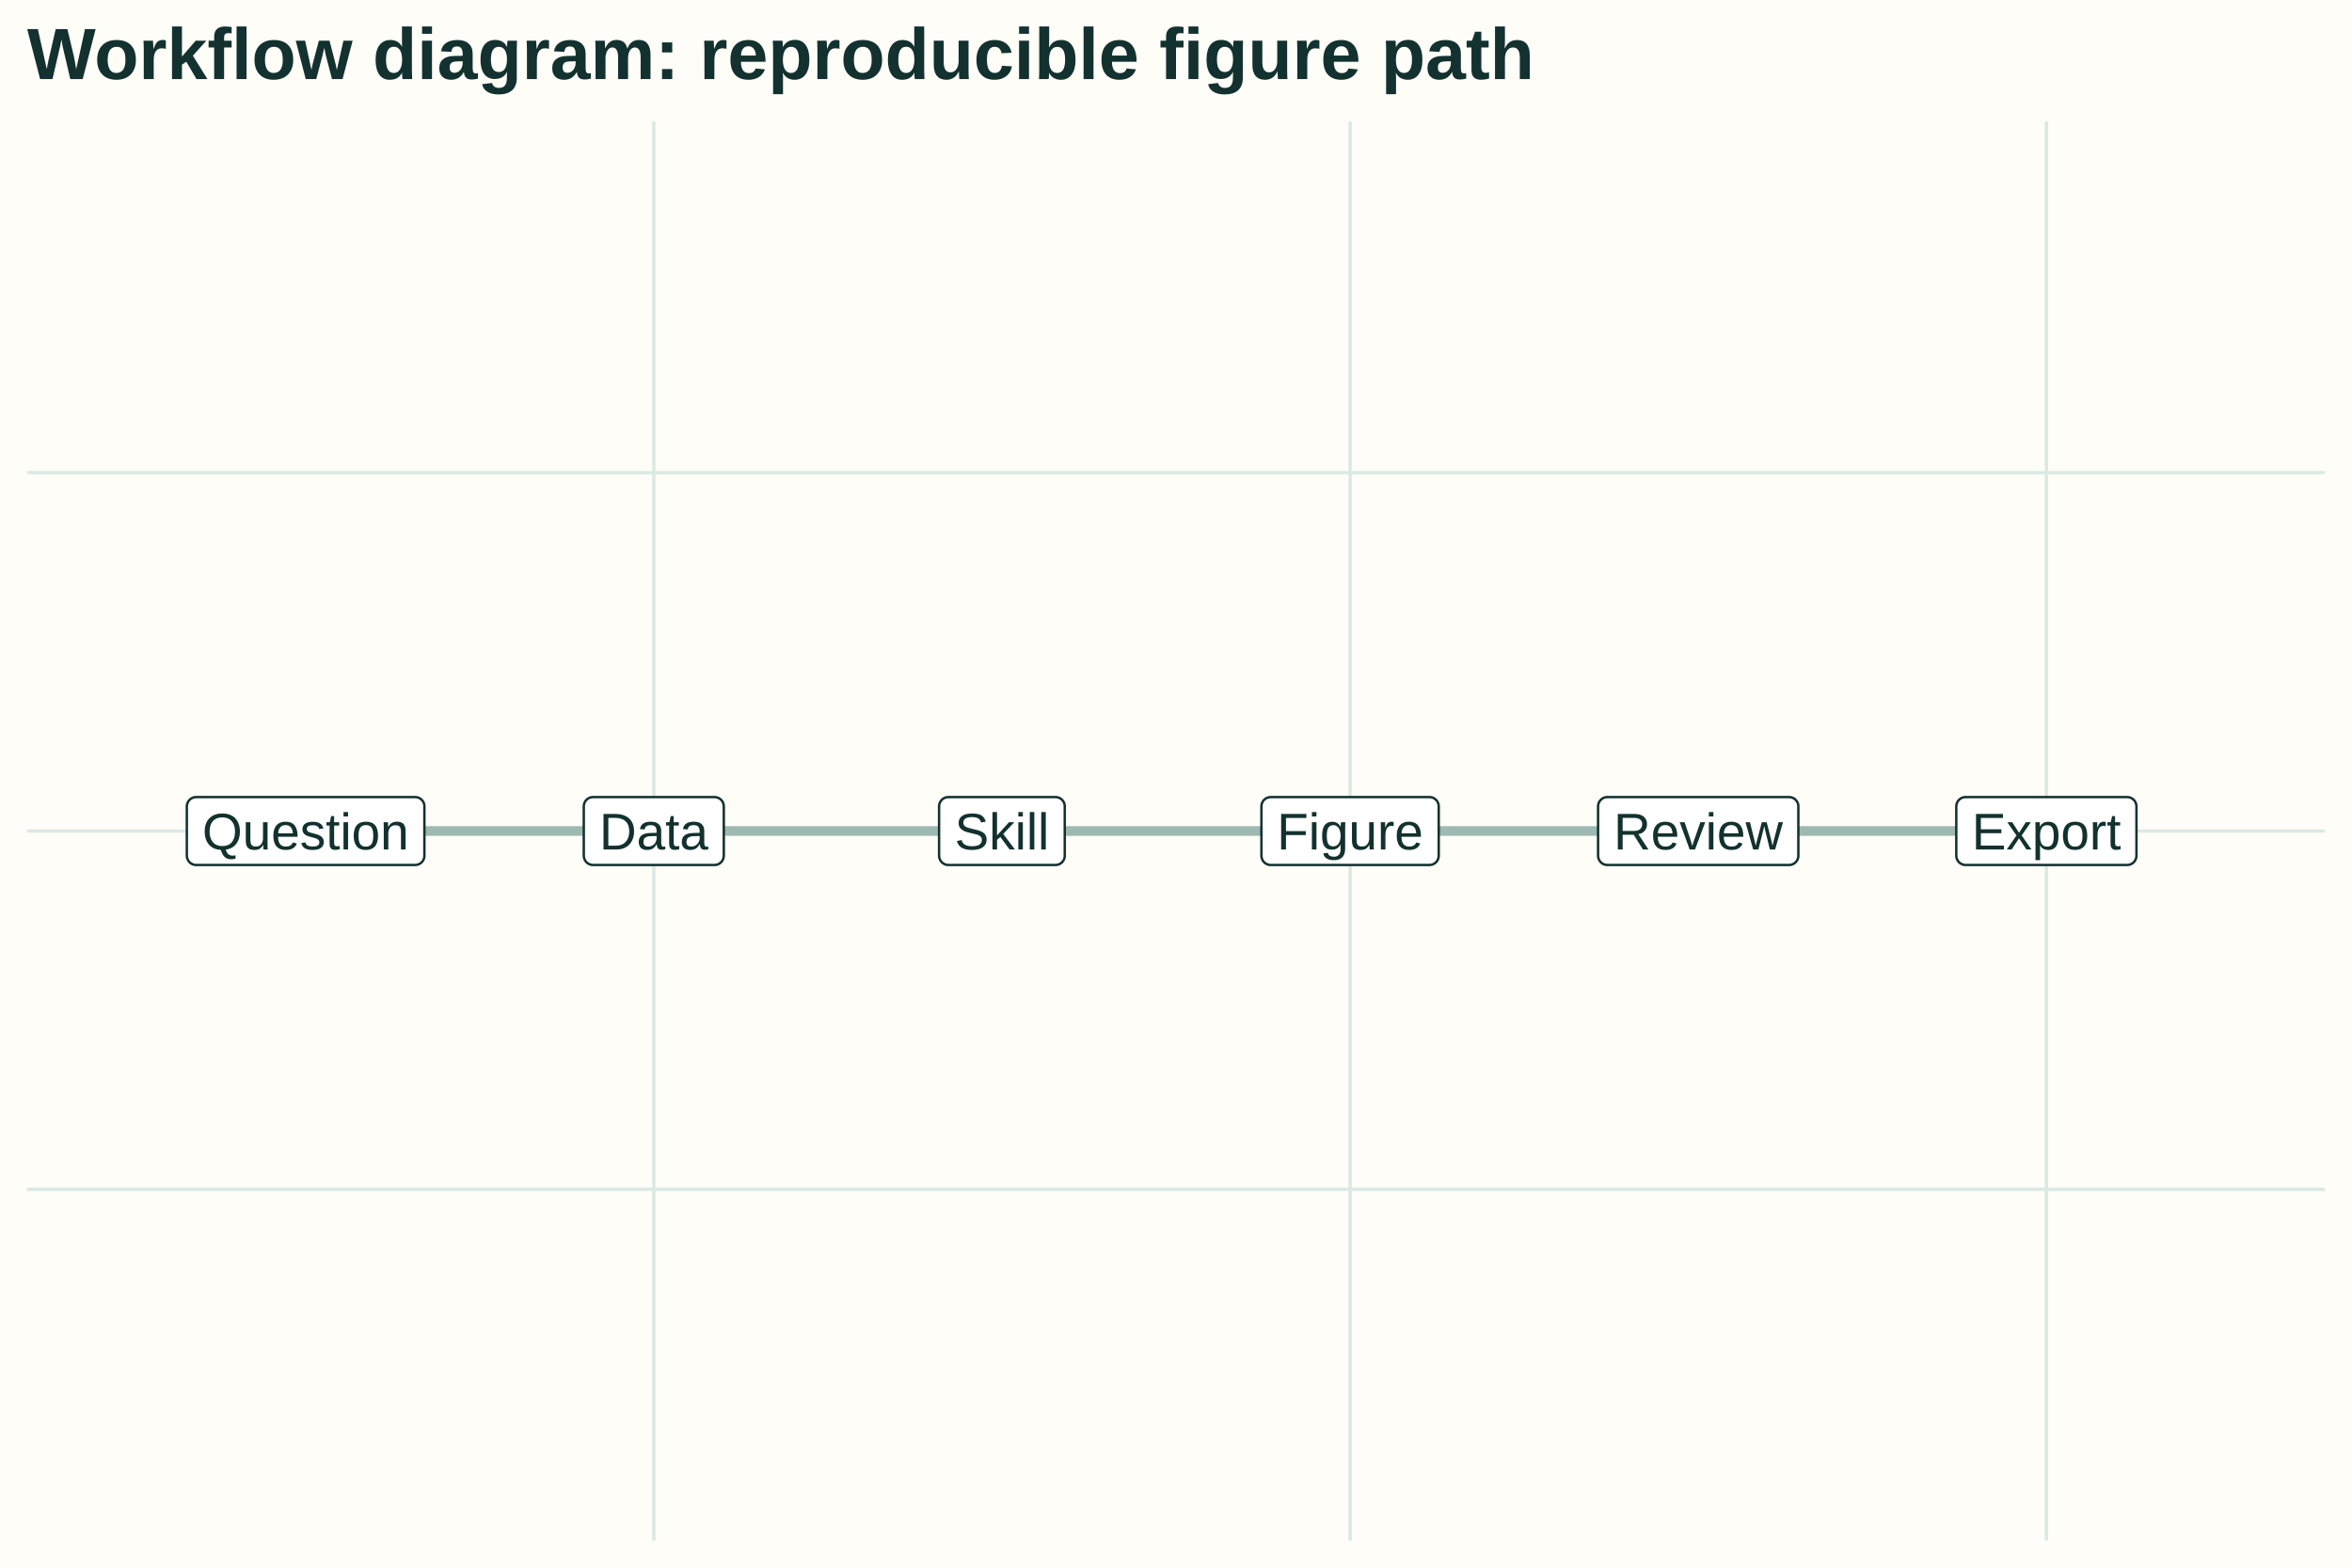
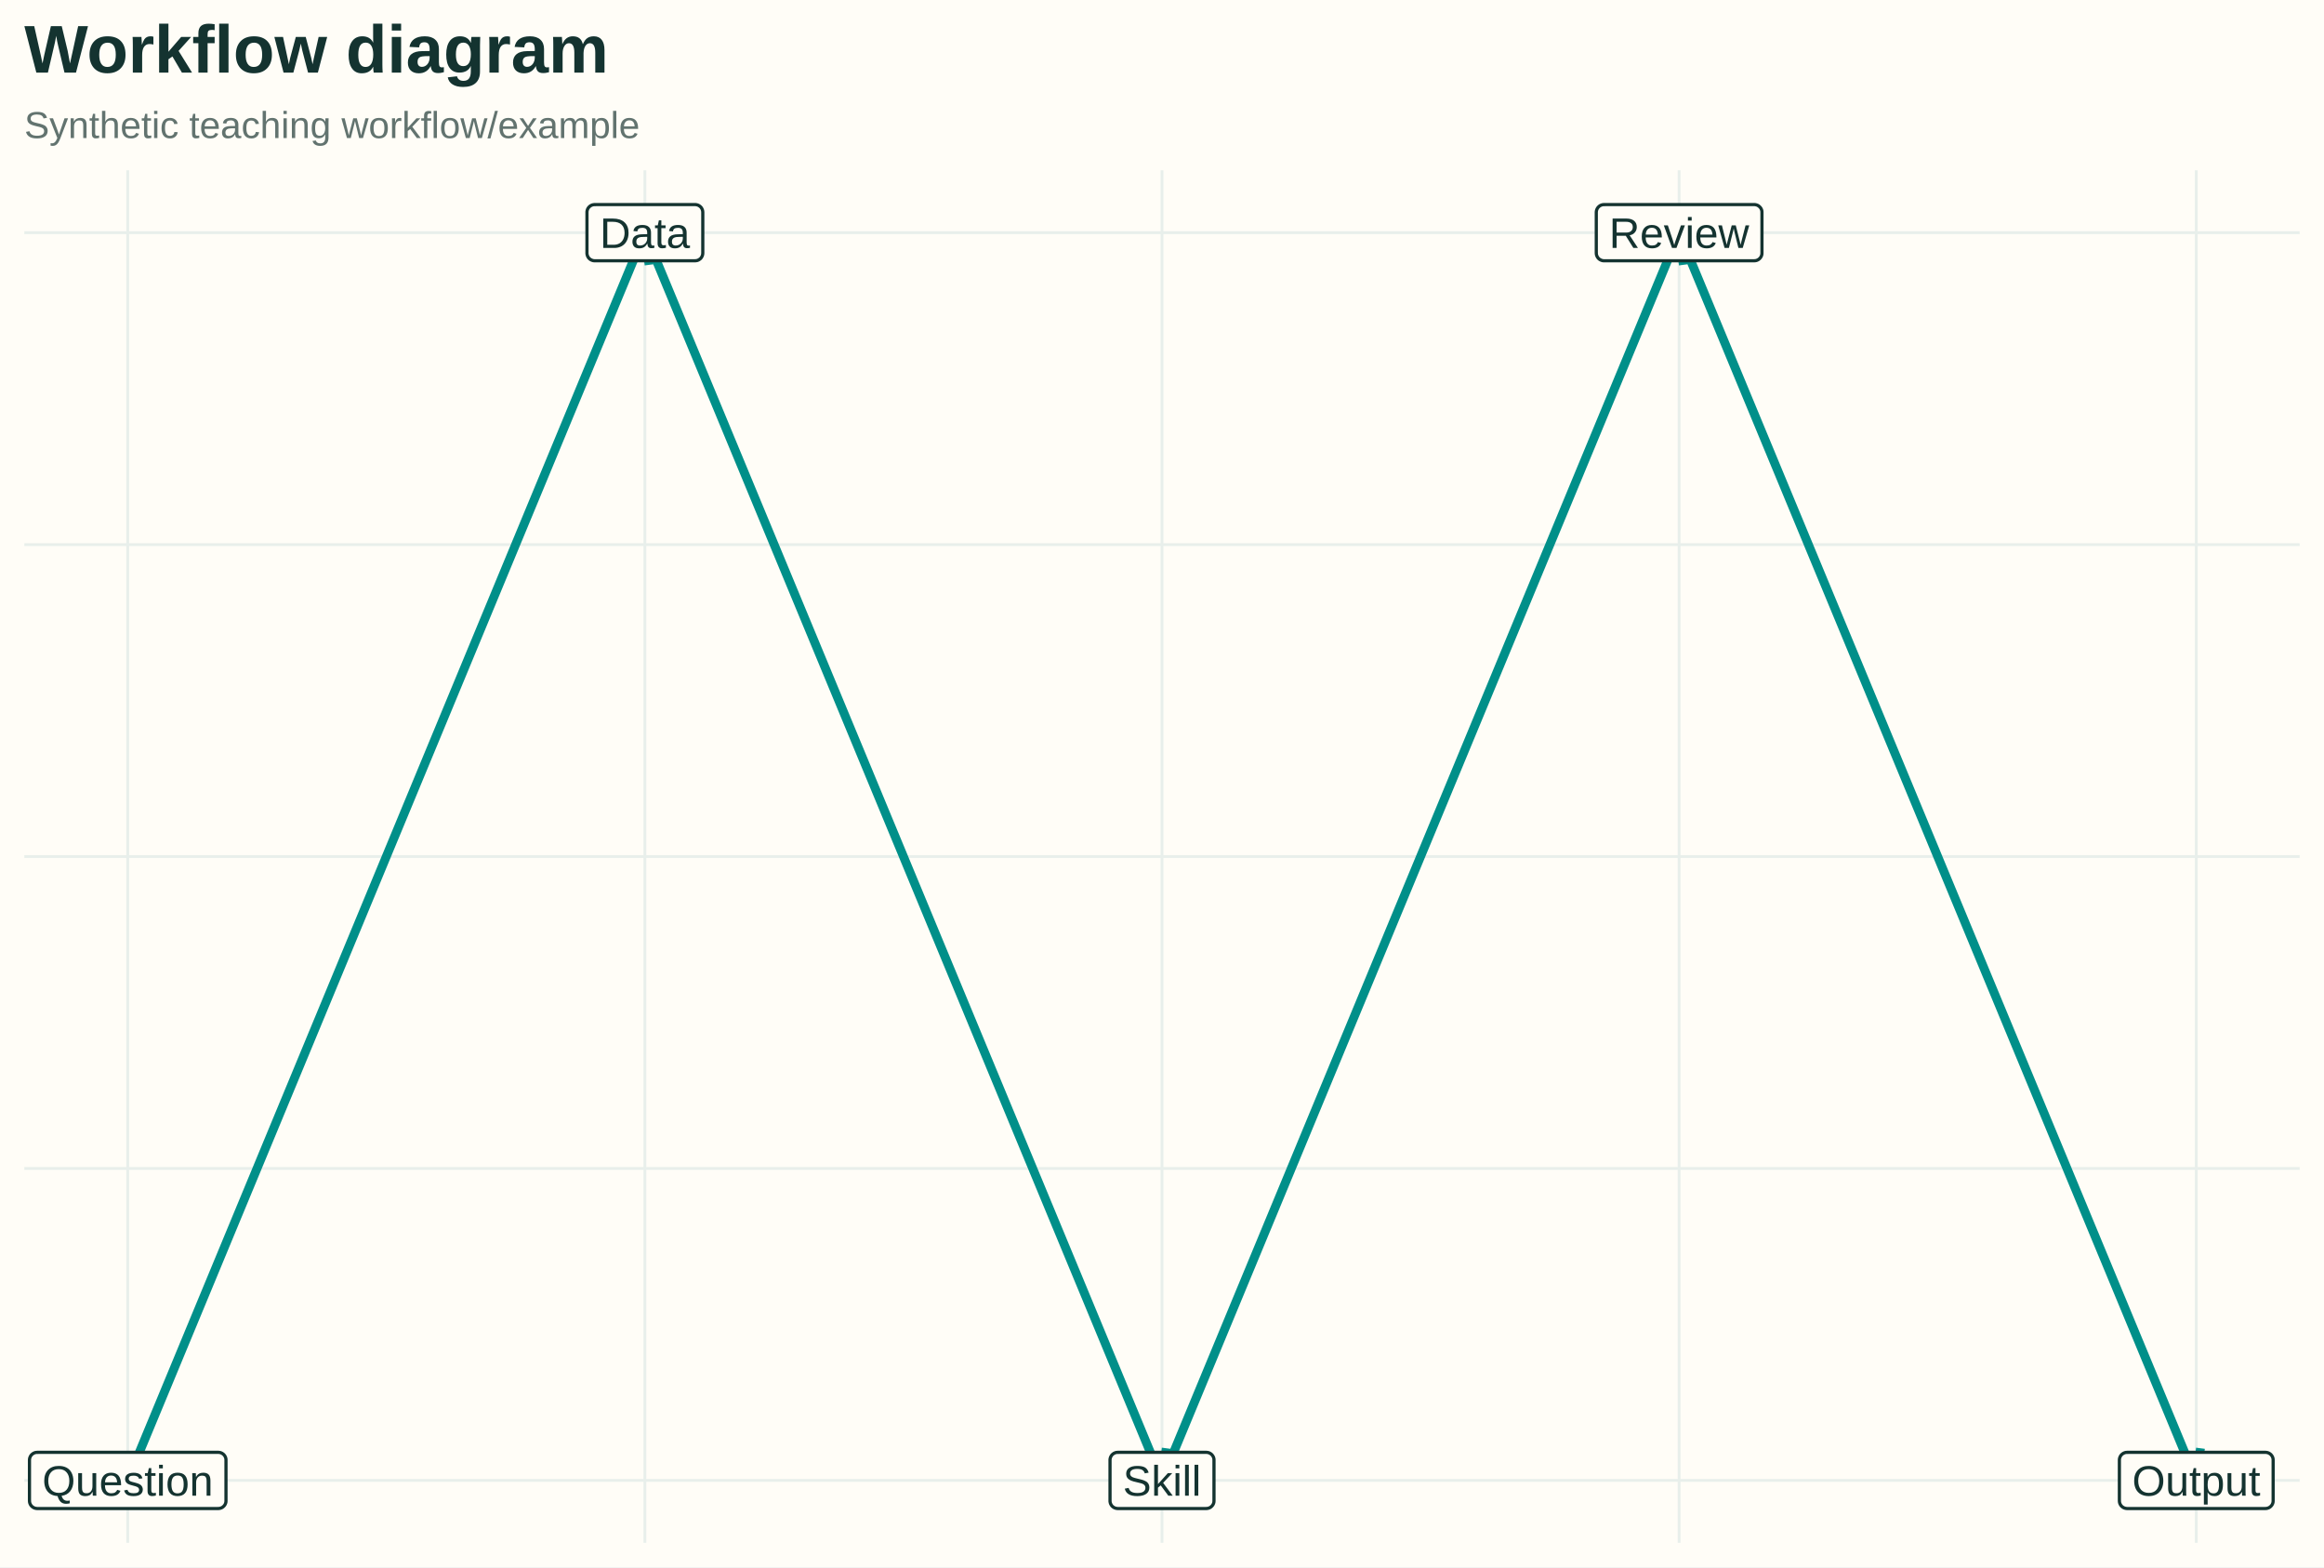
- <svg xmlns="http://www.w3.org/2000/svg" width="518.40pt" height="345.60pt" viewBox="0 0 518.40 345.60">
+ <svg xmlns="http://www.w3.org/2000/svg" width="619.20pt" height="417.60pt" viewBox="0 0 619.20 417.60">
  <g class="svglite">
    <defs>
      <style type="text/css">
    .svglite line, .svglite polyline, .svglite polygon, .svglite path, .svglite rect, .svglite circle {
      fill: none;
      stroke: #000000;
      stroke-linecap: round;
      stroke-linejoin: round;
      stroke-miterlimit: 10.00;
    }
    .svglite text {
      white-space: pre;
    }
    .svglite g.glyphgroup path {
      fill: inherit;
      stroke: none;
    }
  </style>
    </defs>
    <rect width="100%" height="100%" style="stroke: none; fill: #FFFDF7;" />
    <defs>
-       <clipPath id="cpMC4wMHw1MTguNDB8MC4wMHwzNDUuNjA=">
-         <rect x="0.00" y="0.00" width="518.40" height="345.60" />
+       <clipPath id="cpMC4wMHw2MTkuMjB8MC4wMHw0MTcuNjA=">
+         <rect x="0.00" y="0.00" width="619.20" height="417.60" />
      </clipPath>
    </defs>
-     <g clip-path="url(#cpMC4wMHw1MTguNDB8MC4wMHwzNDUuNjA=)">
-       <rect x="0.00" y="0" width="518.40" height="345.60" style="stroke-width: 1.16; stroke: none; fill: #FFFDF7;" />
+     <g clip-path="url(#cpMC4wMHw2MTkuMjB8MC4wMHw0MTcuNjA=)">
+       <rect x="0.00" y="-0" width="619.20" height="417.60" style="stroke-width: 1.26; stroke: none; fill: #FFFDF7;" />
    </g>
    <defs>
-       <clipPath id="cpNS45OHw1MTIuNDJ8MjYuNzh8MzM5LjYy">
-         <rect x="5.98" y="26.78" width="506.44" height="312.84" />
+       <clipPath id="cpNi40OHw2MTIuNzJ8NDUuMzh8NDExLjEy">
+         <rect x="6.48" y="45.38" width="606.25" height="365.75" />
      </clipPath>
    </defs>
-     <g clip-path="url(#cpNS45OHw1MTIuNDJ8MjYuNzh8MzM5LjYy)">
-       <rect x="5.98" y="26.78" width="506.44" height="312.84" style="stroke-width: 1.16; stroke: none; fill: #FFFDF7;" />
-       <polyline points="5.98,262.20 512.42,262.20 " style="stroke-width: 0.75; stroke: #DBE9E3; stroke-linecap: butt;" />
-       <polyline points="5.98,183.20 512.42,183.20 " style="stroke-width: 0.75; stroke: #DBE9E3; stroke-linecap: butt;" />
-       <polyline points="5.98,104.20 512.42,104.20 " style="stroke-width: 0.75; stroke: #DBE9E3; stroke-linecap: butt;" />
-       <polyline points="144.10,339.62 144.10,26.78 " style="stroke-width: 0.75; stroke: #DBE9E3; stroke-linecap: butt;" />
-       <polyline points="297.57,339.62 297.57,26.78 " style="stroke-width: 0.75; stroke: #DBE9E3; stroke-linecap: butt;" />
-       <polyline points="451.04,339.62 451.04,26.78 " style="stroke-width: 0.75; stroke: #DBE9E3; stroke-linecap: butt;" />
-       <line x1="67.36" y1="183.20" x2="144.10" y2="183.20" style="stroke-width: 2.13; stroke: #9EB9B1; stroke-linecap: butt;" />
-       <polyline points="134.75,188.60 144.10,183.20 134.75,177.80 " style="stroke-width: 2.13; stroke: #9EB9B1; stroke-linecap: butt;" />
-       <line x1="144.10" y1="183.20" x2="220.83" y2="183.20" style="stroke-width: 2.13; stroke: #9EB9B1; stroke-linecap: butt;" />
-       <polyline points="211.48,188.60 220.83,183.20 211.48,177.80 " style="stroke-width: 2.13; stroke: #9EB9B1; stroke-linecap: butt;" />
-       <line x1="220.83" y1="183.20" x2="297.57" y2="183.20" style="stroke-width: 2.13; stroke: #9EB9B1; stroke-linecap: butt;" />
-       <polyline points="288.21,188.60 297.57,183.20 288.21,177.80 " style="stroke-width: 2.13; stroke: #9EB9B1; stroke-linecap: butt;" />
-       <line x1="297.57" y1="183.20" x2="374.30" y2="183.20" style="stroke-width: 2.13; stroke: #9EB9B1; stroke-linecap: butt;" />
-       <polyline points="364.95,188.60 374.30,183.20 364.95,177.80 " style="stroke-width: 2.13; stroke: #9EB9B1; stroke-linecap: butt;" />
-       <line x1="374.30" y1="183.20" x2="451.04" y2="183.20" style="stroke-width: 2.13; stroke: #9EB9B1; stroke-linecap: butt;" />
-       <polyline points="441.68,188.60 451.04,183.20 441.68,177.80 " style="stroke-width: 2.13; stroke: #9EB9B1; stroke-linecap: butt;" />
-       <polygon points="43.23,190.69 91.50,190.69 91.41,190.69 91.74,190.67 92.07,190.61 92.37,190.49 92.66,190.32 92.92,190.12 93.13,189.87 93.31,189.59 93.44,189.29 93.52,188.97 93.54,188.64 93.54,188.64 93.54,177.76 93.54,177.76 93.52,177.44 93.44,177.12 93.31,176.81 93.13,176.53 92.92,176.29 92.66,176.08 92.37,175.91 92.07,175.80 91.74,175.73 91.50,175.72 43.23,175.72 43.48,175.73 43.15,175.72 42.82,175.76 42.51,175.85 42.21,175.99 41.94,176.18 41.70,176.41 41.50,176.67 41.35,176.96 41.24,177.27 41.19,177.60 41.18,177.76 41.18,188.64 41.19,188.47 41.19,188.80 41.24,189.13 41.35,189.44 41.50,189.73 41.70,190.00 41.94,190.23 42.21,190.41 42.51,190.55 42.82,190.65 43.15,190.69 " style="stroke-width: 0.53; stroke: #12312F; fill: #FFFFFF;" />
-       <text x="67.36" y="187.27" text-anchor="middle" style="font-size: 11.38px;fill: #12312F; font-family: &quot;Arial&quot;;" textLength="45.53px" lengthAdjust="spacingAndGlyphs">Question</text>
-       <polygon points="130.72,190.69 157.48,190.69 157.40,190.69 157.73,190.67 158.05,190.61 158.36,190.49 158.64,190.32 158.90,190.12 159.12,189.87 159.29,189.59 159.42,189.29 159.50,188.97 159.53,188.64 159.53,188.64 159.53,177.76 159.53,177.76 159.50,177.44 159.42,177.12 159.29,176.81 159.12,176.53 158.90,176.29 158.64,176.08 158.36,175.91 158.05,175.80 157.73,175.73 157.48,175.72 130.72,175.72 130.96,175.73 130.64,175.72 130.31,175.76 129.99,175.85 129.69,175.99 129.42,176.18 129.18,176.41 128.99,176.67 128.83,176.96 128.73,177.27 128.68,177.60 128.67,177.76 128.67,188.64 128.68,188.47 128.68,188.80 128.73,189.13 128.83,189.44 128.99,189.73 129.18,190.00 129.42,190.23 129.69,190.41 129.99,190.55 130.31,190.65 130.64,190.69 " style="stroke-width: 0.53; stroke: #12312F; fill: #FFFFFF;" />
-       <text x="144.10" y="187.27" text-anchor="middle" style="font-size: 11.38px;fill: #12312F; font-family: &quot;Arial&quot;;" textLength="24.03px" lengthAdjust="spacingAndGlyphs">Data</text>
-       <polygon points="209.03,190.69 232.64,190.69 232.55,190.69 232.88,190.67 233.21,190.61 233.51,190.49 233.80,190.32 234.06,190.12 234.27,189.87 234.45,189.59 234.58,189.29 234.66,188.97 234.68,188.64 234.68,188.64 234.68,177.76 234.68,177.76 234.66,177.44 234.58,177.12 234.45,176.81 234.27,176.53 234.06,176.29 233.80,176.08 233.51,175.91 233.21,175.80 232.88,175.73 232.64,175.72 209.03,175.72 209.28,175.73 208.95,175.72 208.62,175.76 208.30,175.85 208.01,175.99 207.73,176.18 207.50,176.41 207.30,176.67 207.15,176.96 207.04,177.27 206.99,177.60 206.98,177.76 206.98,188.64 206.99,188.47 206.99,188.80 207.04,189.13 207.15,189.44 207.30,189.73 207.50,190.00 207.73,190.23 208.01,190.41 208.30,190.55 208.62,190.65 208.95,190.69 " style="stroke-width: 0.53; stroke: #12312F; fill: #FFFFFF;" />
-       <text x="220.83" y="187.27" text-anchor="middle" style="font-size: 11.38px;fill: #12312F; font-family: &quot;Arial&quot;;" textLength="20.88px" lengthAdjust="spacingAndGlyphs">Skill</text>
-       <polygon points="280.08,190.69 315.06,190.69 314.98,190.69 315.30,190.67 315.63,190.61 315.94,190.49 316.22,190.32 316.48,190.12 316.70,189.87 316.87,189.59 317.00,189.29 317.08,188.97 317.11,188.64 317.11,188.64 317.11,177.76 317.11,177.76 317.08,177.44 317.00,177.12 316.87,176.81 316.70,176.53 316.48,176.29 316.22,176.08 315.94,175.91 315.63,175.80 315.30,175.73 315.06,175.72 280.08,175.72 280.32,175.73 279.99,175.72 279.67,175.76 279.35,175.85 279.05,175.99 278.78,176.18 278.54,176.41 278.34,176.67 278.19,176.96 278.09,177.27 278.03,177.60 278.03,177.76 278.03,188.64 278.03,188.47 278.03,188.80 278.09,189.13 278.19,189.44 278.34,189.73 278.54,190.00 278.78,190.23 279.05,190.41 279.35,190.55 279.67,190.65 279.99,190.69 " style="stroke-width: 0.53; stroke: #12312F; fill: #FFFFFF;" />
-       <text x="297.57" y="187.27" text-anchor="middle" style="font-size: 11.38px;fill: #12312F; font-family: &quot;Arial&quot;;" textLength="32.25px" lengthAdjust="spacingAndGlyphs">Figure</text>
-       <polygon points="354.28,190.69 394.32,190.69 394.24,190.69 394.57,190.67 394.89,190.61 395.20,190.49 395.49,190.32 395.74,190.12 395.96,189.87 396.14,189.59 396.27,189.29 396.35,188.97 396.37,188.64 396.37,188.64 396.37,177.76 396.37,177.76 396.35,177.44 396.27,177.12 396.14,176.81 395.96,176.53 395.74,176.29 395.49,176.08 395.20,175.91 394.89,175.80 394.57,175.73 394.32,175.72 354.28,175.72 354.53,175.73 354.20,175.72 353.87,175.76 353.55,175.85 353.25,175.99 352.98,176.18 352.75,176.41 352.55,176.67 352.39,176.96 352.29,177.27 352.24,177.60 352.23,177.76 352.23,188.64 352.24,188.47 352.24,188.80 352.29,189.13 352.39,189.44 352.55,189.73 352.75,190.00 352.98,190.23 353.25,190.41 353.55,190.55 353.87,190.65 354.20,190.69 " style="stroke-width: 0.53; stroke: #12312F; fill: #FFFFFF;" />
-       <text x="374.30" y="187.27" text-anchor="middle" style="font-size: 11.38px;fill: #12312F; font-family: &quot;Arial&quot;;" textLength="37.31px" lengthAdjust="spacingAndGlyphs">Review</text>
-       <polygon points="433.23,190.69 468.84,190.69 468.76,190.69 469.09,190.67 469.41,190.61 469.72,190.49 470.00,190.32 470.26,190.12 470.48,189.87 470.65,189.59 470.78,189.29 470.86,188.97 470.89,188.64 470.89,188.64 470.89,177.76 470.89,177.76 470.86,177.44 470.78,177.12 470.65,176.81 470.48,176.53 470.26,176.29 470.00,176.08 469.72,175.91 469.41,175.80 469.09,175.73 468.84,175.72 433.23,175.72 433.48,175.73 433.15,175.72 432.82,175.76 432.51,175.85 432.21,175.99 431.94,176.18 431.70,176.41 431.50,176.67 431.35,176.96 431.24,177.27 431.19,177.60 431.18,177.76 431.18,188.64 431.19,188.47 431.19,188.80 431.24,189.13 431.35,189.44 431.50,189.73 431.70,190.00 431.94,190.23 432.21,190.41 432.51,190.55 432.82,190.65 433.15,190.69 " style="stroke-width: 0.53; stroke: #12312F; fill: #FFFFFF;" />
-       <text x="451.04" y="187.27" text-anchor="middle" style="font-size: 11.38px;fill: #12312F; font-family: &quot;Arial&quot;;" textLength="32.88px" lengthAdjust="spacingAndGlyphs">Export</text>
+     <g clip-path="url(#cpNi40OHw2MTIuNzJ8NDUuMzh8NDExLjEy)">
+       <rect x="6.48" y="45.38" width="606.25" height="365.75" style="stroke-width: 1.26; stroke: none; fill: #FFFDF7;" />
+       <polyline points="6.48,394.50 612.72,394.50 " style="stroke-width: 0.75; stroke: #E8EFEB; stroke-linecap: butt;" />
+       <polyline points="6.48,311.37 612.72,311.37 " style="stroke-width: 0.75; stroke: #E8EFEB; stroke-linecap: butt;" />
+       <polyline points="6.48,228.25 612.72,228.25 " style="stroke-width: 0.75; stroke: #E8EFEB; stroke-linecap: butt;" />
+       <polyline points="6.48,145.13 612.72,145.13 " style="stroke-width: 0.75; stroke: #E8EFEB; stroke-linecap: butt;" />
+       <polyline points="6.48,62.00 612.72,62.00 " style="stroke-width: 0.75; stroke: #E8EFEB; stroke-linecap: butt;" />
+       <polyline points="34.03,411.12 34.03,45.38 " style="stroke-width: 0.75; stroke: #E8EFEB; stroke-linecap: butt;" />
+       <polyline points="171.82,411.12 171.82,45.38 " style="stroke-width: 0.75; stroke: #E8EFEB; stroke-linecap: butt;" />
+       <polyline points="309.60,411.12 309.60,45.38 " style="stroke-width: 0.75; stroke: #E8EFEB; stroke-linecap: butt;" />
+       <polyline points="447.38,411.12 447.38,45.38 " style="stroke-width: 0.75; stroke: #E8EFEB; stroke-linecap: butt;" />
+       <polyline points="585.17,411.12 585.17,45.38 " style="stroke-width: 0.75; stroke: #E8EFEB; stroke-linecap: butt;" />
+       <line x1="34.03" y1="394.50" x2="171.82" y2="62.00" style="stroke-width: 2.35; stroke: #008F89; stroke-linecap: butt;" />
+       <polyline points="172.94,70.57 171.82,62.00 164.96,67.26 " style="stroke-width: 2.35; stroke: #008F89; stroke-linecap: butt;" />
+       <line x1="171.82" y1="62.00" x2="309.60" y2="394.50" style="stroke-width: 2.35; stroke: #008F89; stroke-linecap: butt;" />
+       <polyline points="302.74,389.24 309.60,394.50 310.73,385.93 " style="stroke-width: 2.35; stroke: #008F89; stroke-linecap: butt;" />
+       <line x1="309.60" y1="394.50" x2="447.38" y2="62.00" style="stroke-width: 2.35; stroke: #008F89; stroke-linecap: butt;" />
+       <polyline points="448.51,70.57 447.38,62.00 440.53,67.26 " style="stroke-width: 2.35; stroke: #008F89; stroke-linecap: butt;" />
+       <line x1="447.38" y1="62.00" x2="585.17" y2="394.50" style="stroke-width: 2.35; stroke: #008F89; stroke-linecap: butt;" />
+       <polyline points="578.31,389.24 585.17,394.50 586.29,385.93 " style="stroke-width: 2.35; stroke: #008F89; stroke-linecap: butt;" />
+       <polygon points="9.90,401.99 58.16,401.99 58.08,401.98 58.41,401.97 58.73,401.90 59.04,401.79 59.33,401.62 59.58,401.41 59.80,401.17 59.98,400.89 60.11,400.59 60.19,400.27 60.21,399.94 60.21,399.94 60.21,389.06 60.21,389.06 60.19,388.73 60.11,388.41 59.98,388.11 59.80,387.83 59.58,387.58 59.33,387.38 59.04,387.21 58.73,387.09 58.41,387.03 58.16,387.01 9.90,387.01 10.15,387.03 9.82,387.02 9.49,387.05 9.17,387.15 8.88,387.29 8.61,387.48 8.37,387.70 8.17,387.97 8.02,388.26 7.91,388.57 7.86,388.90 7.85,389.06 7.85,399.94 7.86,399.77 7.86,400.10 7.91,400.43 8.02,400.74 8.17,401.03 8.37,401.30 8.61,401.52 8.88,401.71 9.17,401.85 9.49,401.94 9.82,401.98 " style="stroke-width: 0.85; stroke: #143330; fill: #FFFDF7;" />
+       <text x="34.03" y="398.57" text-anchor="middle" style="font-size: 11.38px;fill: #143330; font-family: &quot;Arial&quot;;" textLength="45.53px" lengthAdjust="spacingAndGlyphs">Question</text>
+       <polygon points="158.43,69.49 185.20,69.49 185.12,69.49 185.44,69.47 185.77,69.41 186.08,69.29 186.36,69.12 186.62,68.92 186.84,68.67 187.01,68.39 187.14,68.09 187.22,67.77 187.25,67.44 187.25,67.44 187.25,56.56 187.25,56.56 187.22,56.23 187.14,55.91 187.01,55.61 186.84,55.33 186.62,55.09 186.36,54.88 186.08,54.71 185.77,54.60 185.44,54.53 185.20,54.51 158.43,54.51 158.68,54.53 158.35,54.52 158.03,54.56 157.71,54.65 157.41,54.79 157.14,54.98 156.90,55.21 156.70,55.47 156.55,55.76 156.45,56.07 156.39,56.40 156.39,56.56 156.39,67.44 156.39,67.27 156.39,67.60 156.45,67.93 156.55,68.24 156.70,68.53 156.90,68.80 157.14,69.03 157.41,69.21 157.71,69.35 158.03,69.45 158.35,69.49 " style="stroke-width: 0.85; stroke: #143330; fill: #FFFDF7;" />
+       <text x="171.82" y="66.07" text-anchor="middle" style="font-size: 11.38px;fill: #143330; font-family: &quot;Arial&quot;;" textLength="24.03px" lengthAdjust="spacingAndGlyphs">Data</text>
+       <polygon points="297.80,401.99 321.40,401.99 321.32,401.98 321.65,401.97 321.97,401.90 322.28,401.79 322.57,401.62 322.82,401.41 323.04,401.17 323.22,400.89 323.35,400.59 323.43,400.27 323.45,399.94 323.45,399.94 323.45,389.06 323.45,389.06 323.43,388.73 323.35,388.41 323.22,388.11 323.04,387.83 322.82,387.58 322.57,387.38 322.28,387.21 321.97,387.09 321.65,387.03 321.40,387.01 297.80,387.01 298.04,387.03 297.71,387.02 297.39,387.05 297.07,387.15 296.77,387.29 296.50,387.48 296.26,387.70 296.07,387.97 295.91,388.26 295.81,388.57 295.75,388.90 295.75,389.06 295.75,399.94 295.75,399.77 295.75,400.10 295.81,400.43 295.91,400.74 296.07,401.03 296.26,401.30 296.50,401.52 296.77,401.71 297.07,401.85 297.39,401.94 297.71,401.98 " style="stroke-width: 0.85; stroke: #143330; fill: #FFFDF7;" />
+       <text x="309.60" y="398.57" text-anchor="middle" style="font-size: 11.38px;fill: #143330; font-family: &quot;Arial&quot;;" textLength="20.88px" lengthAdjust="spacingAndGlyphs">Skill</text>
+       <polygon points="427.36,69.49 467.41,69.49 467.32,69.49 467.65,69.47 467.98,69.41 468.28,69.29 468.57,69.12 468.82,68.92 469.04,68.67 469.22,68.39 469.35,68.09 469.43,67.77 469.45,67.44 469.45,67.44 469.45,56.56 469.45,56.56 469.43,56.23 469.35,55.91 469.22,55.61 469.04,55.33 468.82,55.09 468.57,54.88 468.28,54.71 467.98,54.60 467.65,54.53 467.41,54.51 427.36,54.51 427.61,54.53 427.28,54.52 426.95,54.56 426.64,54.65 426.34,54.79 426.07,54.98 425.83,55.21 425.63,55.47 425.48,55.76 425.37,56.07 425.32,56.40 425.31,56.56 425.31,67.44 425.32,67.27 425.32,67.60 425.37,67.93 425.48,68.24 425.63,68.53 425.83,68.80 426.07,69.03 426.34,69.21 426.64,69.35 426.95,69.45 427.28,69.49 " style="stroke-width: 0.85; stroke: #143330; fill: #FFFDF7;" />
+       <text x="447.38" y="66.07" text-anchor="middle" style="font-size: 11.38px;fill: #143330; font-family: &quot;Arial&quot;;" textLength="37.31px" lengthAdjust="spacingAndGlyphs">Review</text>
+       <polygon points="566.73,401.99 603.60,401.99 603.52,401.98 603.85,401.97 604.17,401.90 604.48,401.79 604.77,401.62 605.02,401.41 605.24,401.17 605.42,400.89 605.55,400.59 605.63,400.27 605.65,399.94 605.65,399.94 605.65,389.06 605.65,389.06 605.63,388.73 605.55,388.41 605.42,388.11 605.24,387.83 605.02,387.58 604.77,387.38 604.48,387.21 604.17,387.09 603.85,387.03 603.60,387.01 566.73,387.01 566.98,387.03 566.65,387.02 566.32,387.05 566.01,387.15 565.71,387.29 565.44,387.48 565.20,387.70 565.00,387.97 564.85,388.26 564.74,388.57 564.69,388.90 564.68,389.06 564.68,399.94 564.69,399.77 564.69,400.10 564.74,400.43 564.85,400.74 565.00,401.03 565.20,401.30 565.44,401.52 565.71,401.71 566.01,401.85 566.32,401.94 566.65,401.98 " style="stroke-width: 0.85; stroke: #143330; fill: #FFFDF7;" />
+       <text x="585.17" y="398.57" text-anchor="middle" style="font-size: 11.38px;fill: #143330; font-family: &quot;Arial&quot;;" textLength="34.14px" lengthAdjust="spacingAndGlyphs">Output</text>
    </g>
-     <g clip-path="url(#cpMC4wMHw1MTguNDB8MC4wMHwzNDUuNjA=)">
-       <text x="5.98" y="17.43" style="font-size: 16.00px; font-weight: bold;fill: #12312F; font-family: &quot;Arial&quot;;" textLength="332.48px" lengthAdjust="spacingAndGlyphs">Workflow diagram: reproducible figure path</text>
+     <g clip-path="url(#cpMC4wMHw2MTkuMjB8MC4wMHw0MTcuNjA=)">
+       <text x="6.48" y="36.80" style="font-size: 10.00px;fill: #62736F; font-family: &quot;Arial&quot;;" textLength="163.98px" lengthAdjust="spacingAndGlyphs">Synthetic teaching workflow/example</text>
+       <text x="6.48" y="19.36" style="font-size: 18.00px; font-weight: bold;fill: #143330; font-family: &quot;Arial&quot;;" textLength="155.70px" lengthAdjust="spacingAndGlyphs">Workflow diagram</text>
    </g>
  </g>
</svg>
